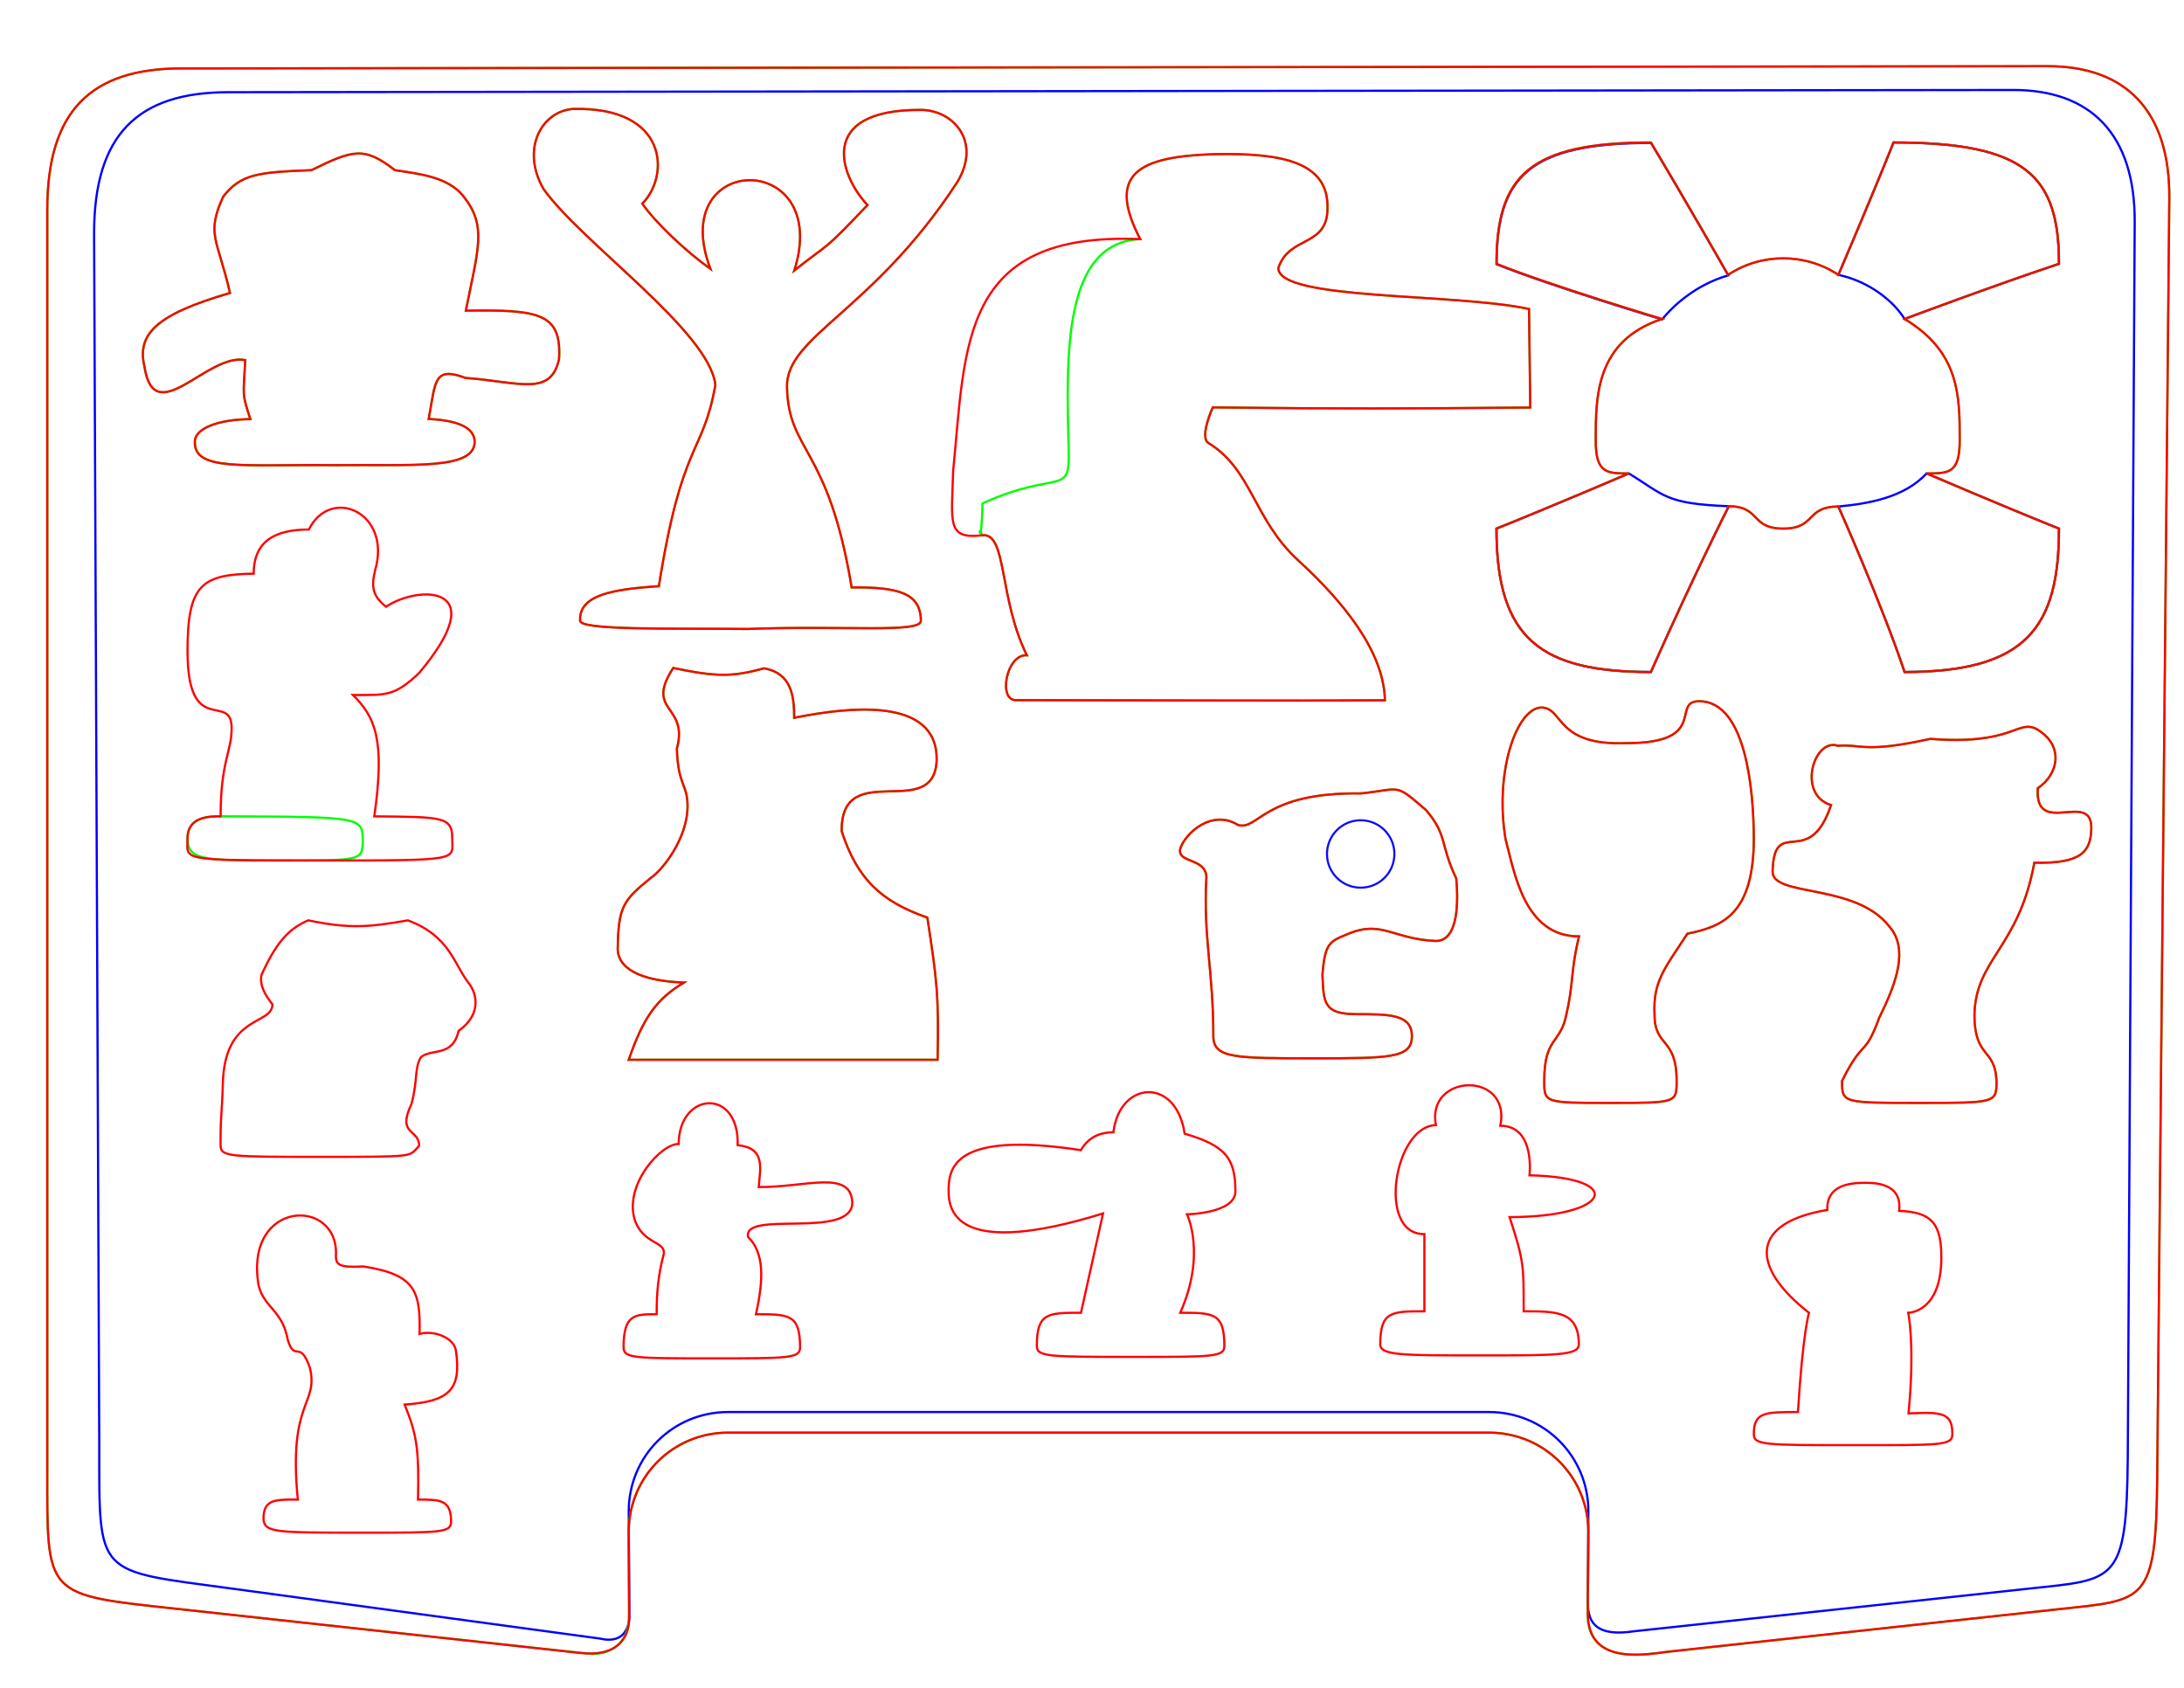
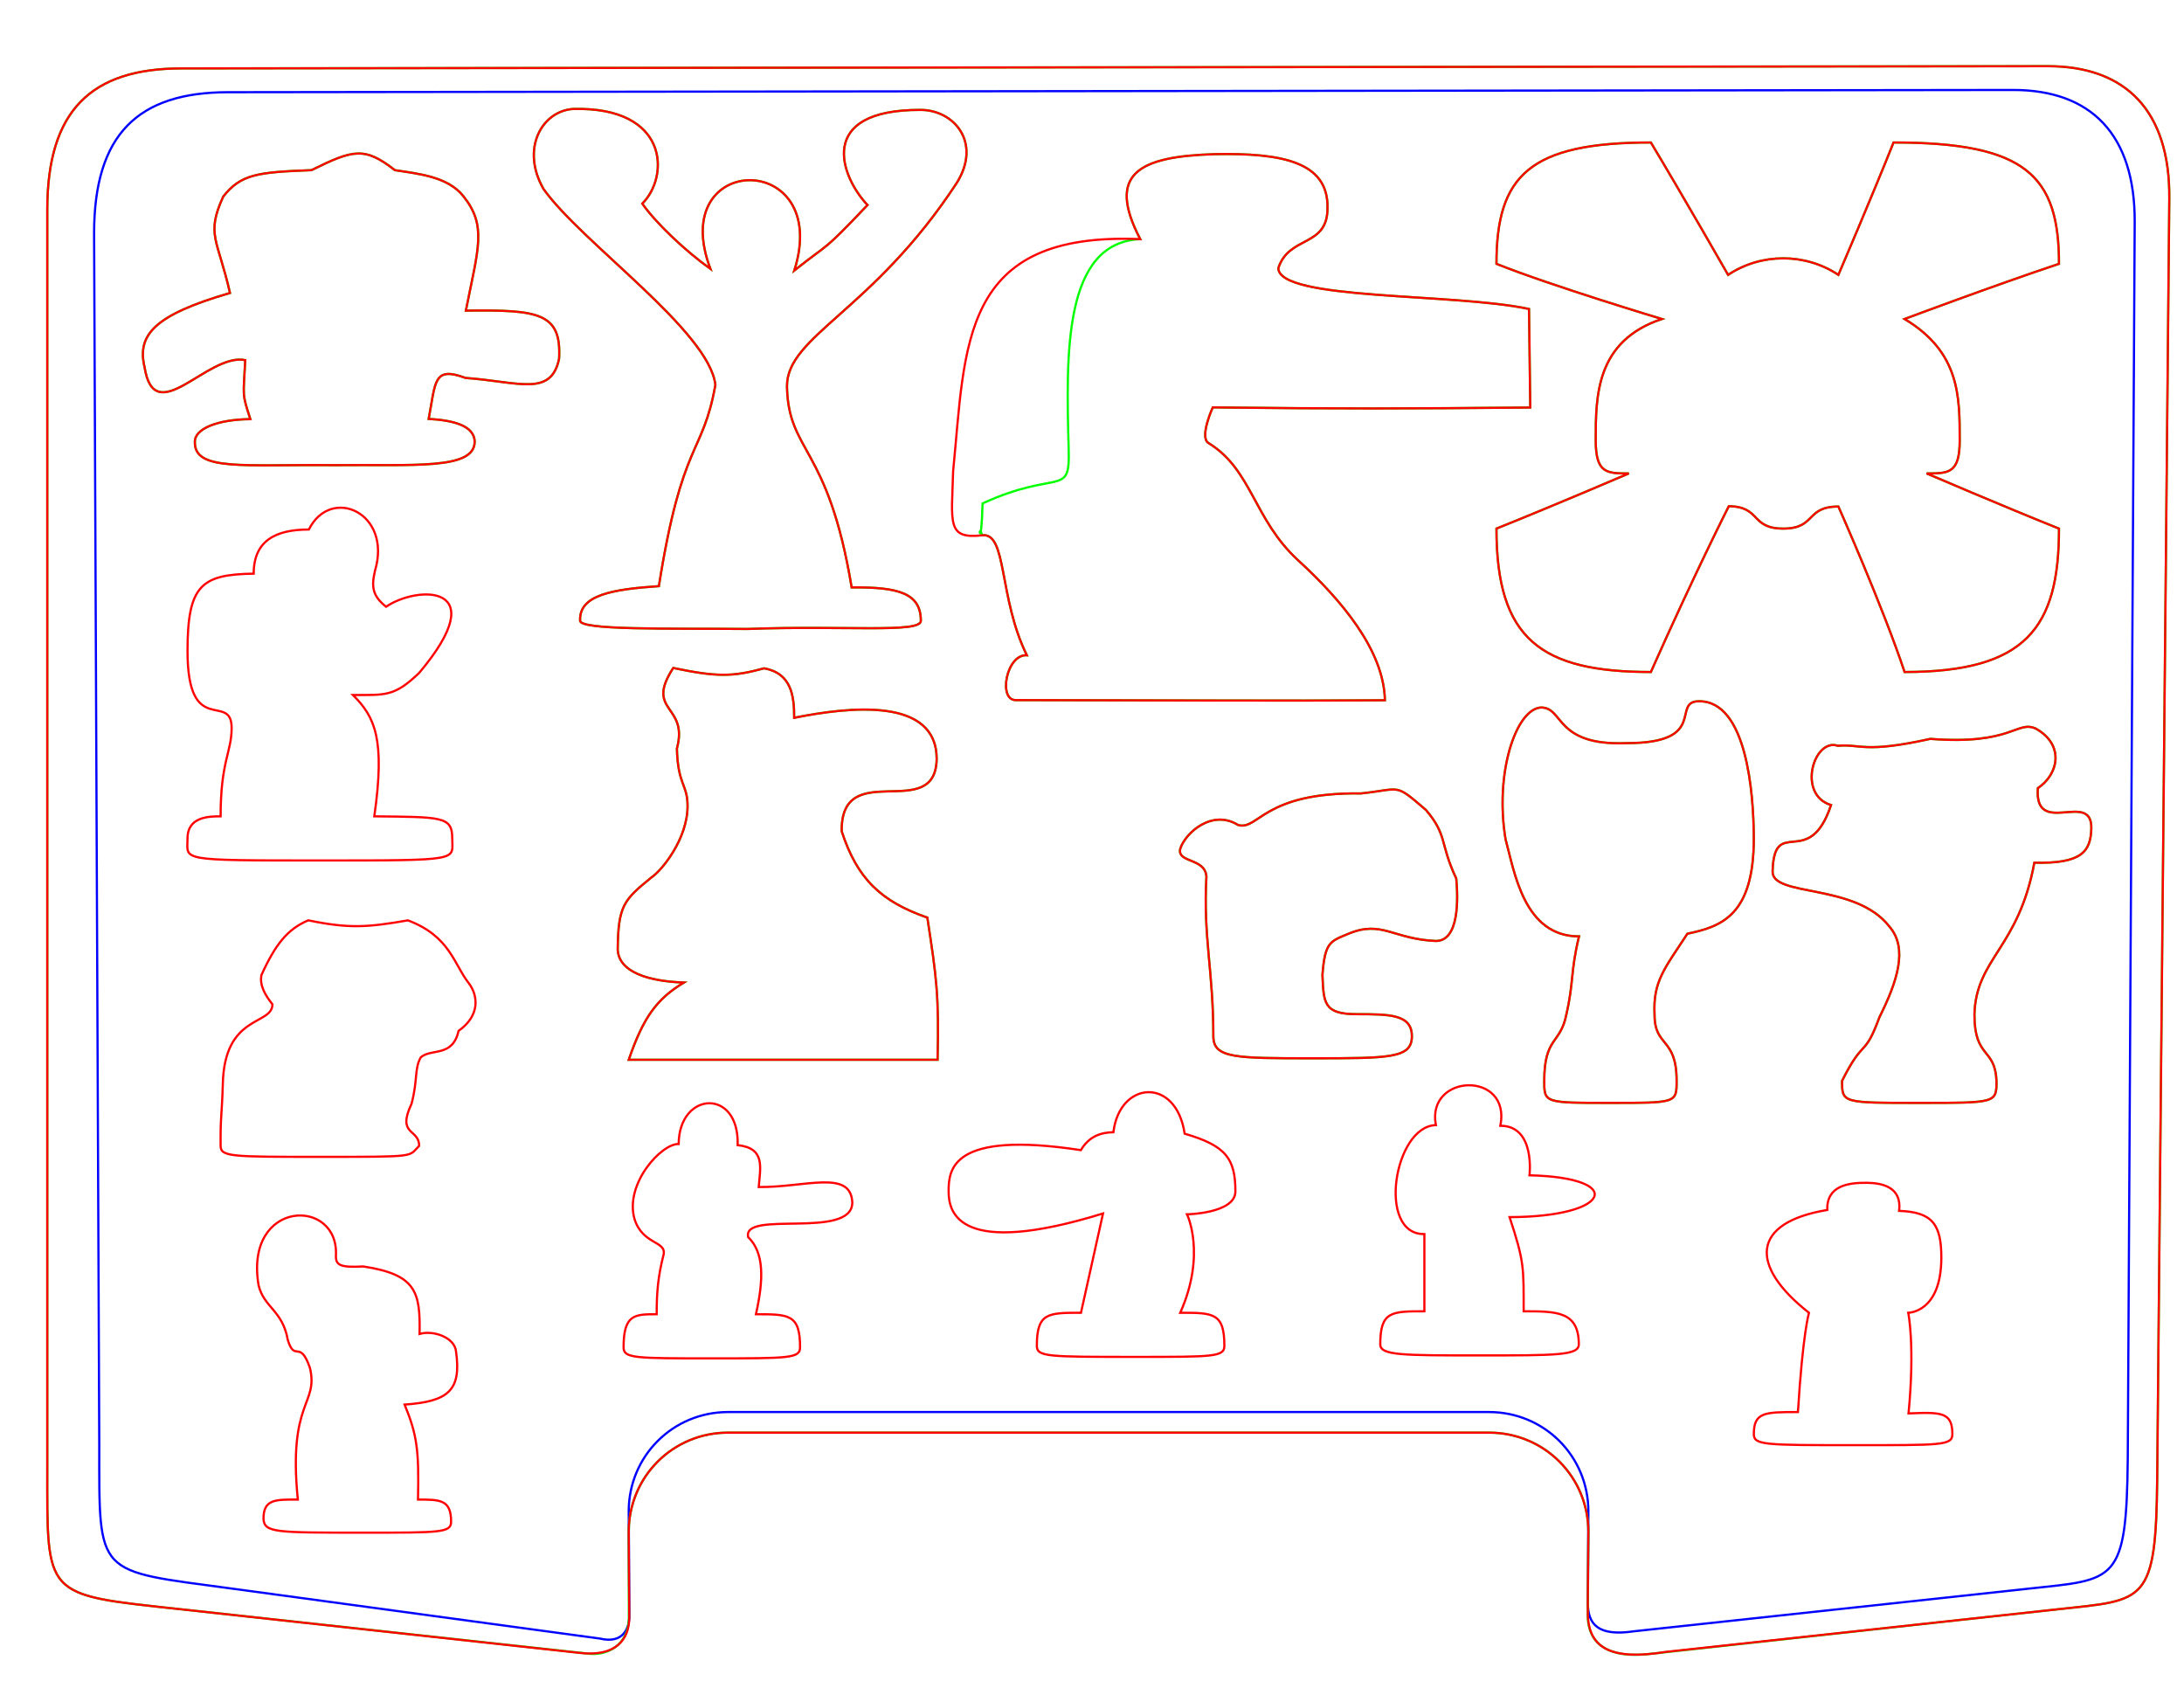
<svg xmlns="http://www.w3.org/2000/svg" width="1056" height="816" id="svg2985" version="1.1" style="enable-background:new">
  <defs id="defs2987">
    <filter style="color-interpolation-filters:sRGB" id="filter5322">
      <feBlend mode="lighten" in2="BackgroundImage" id="feBlend5324" />
    </filter>
  </defs>
  <g id="layer3" style="display:inline">
-     <path style="fill:none;stroke:#0000ff;stroke-width:1.067px;stroke-linecap:butt;stroke-linejoin:miter;stroke-opacity:1" d="M 723.553,255.554 C 750.22,244.887 787.553,228.887 787.553,228.887 804.858,239.424 805.046,243.564 835.898,244.737 835.898,244.737 819.553,276.887 798.22,324.887 744.887,324.887 723.553,308.887 723.553,255.554 Z" id="path3963-0" />
    <g id="layer1-8-16" transform="translate(10.14946,-239.929)" style="stroke:#0000ff;stroke-opacity:1">
      <path id="path4512-10" d="M 279.848,1032.093 101.848,1007.926 C 35.847,998.965 37.848,1002.593 37.848,938.593 L 35.348,352.76 C 35.348,304.76 56.682,284.56 100.093,284.506 L 963.348,283.426 C 1000.682,283.426 1022.255,304.758 1022.015,347.426 L 1018.663,944.636 C 1018.089,1005.504 1012.801,1003.431 971.182,1007.926 L 779.848,1028.593 C 762.535,1031.181 757.535,1025.181 757.614,1014.784 757.658,1008.886 757.848,978.593 757.848,970.593 757.848,943.926 736.515,922.593 709.848,922.593 L 341.848,922.593 C 315.182,922.593 293.848,943.926 293.848,970.593 293.848,978.58 294.134,1014.97 294.152,1020.918 294.17,1026.866 291.42,1034.872 279.848,1032.093 Z" style="fill:none;stroke:#0000ff;stroke-width:1.067px;stroke-linecap:butt;stroke-linejoin:miter;stroke-opacity:1" />
    </g>
-     <circle r="16.297" cy="412.859" cx="657.915" style="opacity:0.96;fill:none;stroke:#0000ff;stroke-width:1.007;stroke-miterlimit:4;stroke-dasharray:none;stroke-opacity:1" id="path3008" />
-     <path id="path3800" d="M 803.654,154.456 C 803.654,154.456 750.32,138.456 723.654,127.789 723.654,85.123 739.654,69.123 798.32,69.123 814.32,95.789 835.654,133.123 835.654,133.123 820.851,137.338 809.548,147.06 803.654,154.456 Z" style="fill:none;stroke:#0000ff;stroke-width:1.067px;stroke-linecap:butt;stroke-linejoin:miter;stroke-opacity:1" />
-     <path style="fill:none;stroke:#0000ff;stroke-width:1.067px;stroke-linecap:butt;stroke-linejoin:miter;stroke-opacity:1" d="M 931.553,228.887 C 931.553,228.887 968.887,244.887 995.553,255.554 995.553,303.554 979.553,324.887 920.887,324.887 910.22,292.887 888.887,244.887 888.887,244.887 903.933,243.439 920.765,240.46 931.553,228.887 Z" id="path3802" />
-     <path id="path3804" d="M 888.886,132.874 C 888.886,132.874 904.886,95.54 915.553,68.874 979.553,68.874 995.553,84.874 995.553,127.54 963.553,138.207 920.886,154.207 920.886,154.207 916.174,146.421 904.683,136.27 888.886,132.874 Z" style="fill:none;stroke:#0000ff;stroke-width:1.067px;stroke-linecap:butt;stroke-linejoin:miter;stroke-opacity:1" />
    <text xml:space="preserve" style="font-style:normal;font-variant:normal;font-weight:normal;font-stretch:normal;font-size:12.8px;line-height:0%;font-family:Helvetica;-inkscape-font-specification:'Helvetica, Normal';text-align:start;letter-spacing:0px;word-spacing:0px;writing-mode:lr-tb;text-anchor:start;fill:#000000;fill-opacity:1;stroke:none;stroke-width:1.067px;stroke-linecap:butt;stroke-linejoin:miter;stroke-opacity:1" x="105.6" y="163.2" id="text5079">
      <tspan id="tspan5081" x="105.6" y="163.2" style="font-size:16px;line-height:1.25;stroke-width:1.067px"> </tspan>
    </text>
  </g>
  <g id="layer2" style="display:inline">
    <path style="fill:none;stroke:#00ff00;stroke-width:1.067px;stroke-linecap:butt;stroke-linejoin:miter;stroke-opacity:1" d="M 669.636,338.544 C 621.241,338.886 560.309,338.517 491.116,338.474 482.497,338.469 486.615,316.169 496.502,316.783 482.774,288.972 487.012,257.306 474.913,258.787 472.562,251.518 474.408,268.461 475.091,243.377 511.544,226.722 517.378,240.707 516.736,217.686 515.425,170.774 514.126,117.293 551.331,115.612 534.733,83.757 550.797,75.673 587.236,74.523 620.099,73.874 642.356,78.325 641.873,100.568 641.924,119.699 623.313,113.691 618.107,129.59 618.217,145.295 702.659,141.565 739.309,149.365 L 739.91,197.02 C 677.313,197.563 650.834,197.675 586.399,196.961 586.399,196.961 579.778,211.404 584.335,214.192 605.397,227.077 606.07,251.056 627.736,270.937 648.388,289.887 669.137,314.262 669.636,338.544 Z" id="path3892-3" />
    <path style="fill:none;stroke:#00ff00;stroke-width:1.067px;stroke-linecap:butt;stroke-linejoin:miter;stroke-opacity:1" d="M 304.009,512.348 C 311.12,491.726 317.549,482.953 330.676,475.015 313.638,474.42 299.14,470.031 298.676,459.015 298.951,437.774 301.501,435.187 315.058,424.128 319.905,420.913 332.454,405.681 332.454,389.681 332.454,379.015 327.757,379.737 327.298,361.906 333.134,340.378 311.571,344.459 325.521,322.935 346.368,327.239 353.919,327.36 369.502,323.091 382.662,325.526 384.009,336.348 384.009,347.015 410.676,341.681 453.041,336.854 452.907,367.108 452.135,398.205 406.448,365.695 406.986,401.909 414.454,424.855 425.981,435.823 448.39,443.619 452.848,472.695 454.071,481.188 453.343,512.348 394.676,512.348 357.343,512.348 304.009,512.348 Z" id="path3947-7" />
-     <path style="fill:none;stroke:#00ff00;stroke-width:1.067px;stroke-linecap:butt;stroke-linejoin:miter;stroke-opacity:1" d="M 132.632,415.992 C 98.854,415.992 90.676,415.992 90.676,405.326 90.676,394.659 101.343,394.659 106.676,394.659 175.558,394.887 175.06,395.042 175.433,406.331 175.077,416.366 175.503,415.992 132.632,415.992 Z" id="path3951-5" />
    <path style="fill:none;stroke:#00ff00;stroke-width:1.067px;stroke-linecap:butt;stroke-linejoin:miter;stroke-opacity:1" d="M 161.358,224.883 C 117.759,224.467 93.876,227.904 94.232,213.639 94.07,207.219 105.317,202.77 121.051,202.632 116.98,189.988 117.634,192.315 118.587,174.084 100.256,170.501 74.763,208.337 69.876,177.373 66.223,161.897 74.629,152.275 111.209,141.639 105.274,115.519 99.507,113.553 107.921,95.062 116.458,84.184 124.558,83.243 150.587,82.262 170.879,72.255 176.244,70.818 190.943,82.262 202.78,84.07 216.524,85.448 224.009,94.795 235.51,109.155 231.314,119.698 225.254,150.173 260.631,149.692 271.607,151.266 270.32,173.551 266.346,191.935 251.098,184.608 225.076,182.706 209.547,176.917 210.679,184.407 207.283,202.513 218.581,203.189 229.392,205.474 229.52,213.639 229.246,227.25 199.973,224.475 161.358,224.883 Z" id="path3953-2" />
    <path style="fill:none;stroke:#00ff00;stroke-width:1.067px;stroke-linecap:butt;stroke-linejoin:miter;stroke-opacity:1" d="M 361.572,304.074 C 324.17,303.725 279.568,304.814 280.502,299.915 280.025,287.552 296.362,284.898 318.58,283.364 329.89,212.146 339.763,220.505 345.906,186.067 342.918,160.057 281.322,117.426 262.809,91.377 251.606,71.821 262.134,53.62 277.124,52.673 323.296,51.484 323.903,85.062 310.57,98.446 316.869,107.511 331.137,121.141 343.498,129.973 321.913,72.963 402.552,72.407 384.07,130.77 402.305,116.306 397.1,122.625 419.461,99.129 406.42,85.342 394.334,53.034 444.938,53.126 461.187,53.017 474.799,68.795 462.685,88.316 421.99,150.518 380.531,162.301 380.52,186.735 381.132,219.084 400.386,214.981 411.794,283.989 434.837,283.755 445.247,286.923 445.256,300.179 445.066,306.176 408.301,302.313 361.572,304.074 Z" id="path3955-2" />
    <path style="fill:none;stroke:#00ff00;stroke-width:1.067px;stroke-linecap:butt;stroke-linejoin:miter;stroke-opacity:1" d="M 634.676,511.637 C 597.343,511.637 586.676,511.637 586.676,500.97 586.679,469.296 581.684,452.768 583.331,423.794 582.679,414.563 569.071,417.387 570.676,410.304 573.21,402.52 586.203,391.065 598.656,398.862 608.62,401.564 610.721,382.915 658.074,383.587 677.935,381.484 674.064,378.35 689.484,391.594 699.968,403.858 696.123,407.828 704.127,424.716 704.994,434.07 705.723,455.157 694.093,454.913 673.533,453.982 668.091,444.708 651.96,451.443 643.143,455.124 640.641,455.38 639.431,471.312 640.009,484.97 640.009,490.304 656.009,490.304 671.775,490.337 682.676,490.304 682.676,500.97 682.676,511.637 672.009,511.637 634.676,511.637 Z" id="path3957-9" />
    <path style="fill:none;stroke:#00ff00;stroke-width:1.067px;stroke-linecap:butt;stroke-linejoin:miter;stroke-opacity:1" d="M 778.676,533.206 C 746.676,533.206 746.676,533.206 746.676,522.539 746.676,501.206 754.567,504.815 757.343,490.539 761.013,474.628 759.274,470.144 763.484,452.703 736.817,452.703 732.254,421.456 727.964,405.708 722.631,373.708 733.007,342.925 744.98,342.042 756.28,341.862 751.55,360.678 786.464,359.264 826.531,359.34 807.803,338.983 821.536,339.025 844.47,338.907 847.911,382.972 848.009,405.206 848.009,442.539 832.418,447.946 815.879,451.408 804.851,468.331 799.194,474.365 800.009,490.539 800.009,506.539 810.676,501.206 810.676,522.539 810.676,533.206 810.676,533.206 778.676,533.206 Z" id="path3959-8" />
    <path id="path3961-7" d="M 890.676,522.539 C 901.343,501.206 901.343,511.872 908.738,491.804 917.343,474.539 922.676,458.539 913.641,448.057 897.261,426.664 856.494,433.89 857.088,421.145 857.875,393.7 874.676,421.206 885.343,389.206 868.747,384.192 877.01,356.612 888.638,360.546 899.937,359.611 901.274,364.308 933.343,357.206 973.033,360.298 975.176,348.069 984.384,352.26 998.267,360.061 995.489,374.2 985.33,381.059 983.592,405.245 1011.764,381.584 1011.19,400.65 1010.858,411.705 1006.497,417.626 983.638,417.077 976.009,458.539 955.349,463.299 954.676,490.539 954.676,511.872 964.65,506.368 965.343,522.539 965.343,533.206 965.343,533.206 928.009,533.206 890.676,533.206 890.676,533.206 890.676,522.539 Z" style="fill:none;stroke:#00ff00;stroke-width:1.067px;stroke-linecap:butt;stroke-linejoin:miter;stroke-opacity:1" />
    <path style="fill:none;stroke:#00ff00;stroke-width:1.067px;stroke-linecap:butt;stroke-linejoin:miter;stroke-opacity:1" d="M 723.565,255.549 C 750.232,244.882 787.565,228.882 787.565,228.882 776.898,228.882 771.565,228.882 771.565,212.882 771.565,191.549 771.565,164.882 803.565,154.215 803.565,154.215 750.232,138.215 723.565,127.549 723.565,84.882 739.565,68.882 798.232,68.882 814.232,95.549 835.565,132.882 835.565,132.882 851.565,122.215 872.898,122.215 888.898,132.882 888.898,132.882 904.898,95.549 915.565,68.882 979.565,68.882 995.565,84.882 995.565,127.549 963.565,138.215 920.898,154.215 920.898,154.215 947.565,170.215 947.565,191.549 947.565,212.882 947.565,228.882 942.232,228.882 931.565,228.882 931.565,228.882 968.898,244.882 995.565,255.549 995.565,303.549 979.565,324.882 920.898,324.882 910.232,292.882 888.898,244.882 888.898,244.882 872.898,244.882 878.232,255.549 862.232,255.549 846.232,255.549 851.565,244.882 835.909,244.732 835.909,244.732 819.565,276.882 798.232,324.882 744.898,324.882 723.565,308.882 723.565,255.549 Z" id="path3963-5" />
    <g id="layer1-8-1" transform="translate(10.16107,-239.9339)" style="stroke:#00ff00;stroke-opacity:1">
      <path id="path4512-1" d="M 274.848,1039.457 76.707,1017.882 C 10.492,1010.672 12.707,1012.548 12.707,948.549 L 12.707,341.26 C 12.707,293.26 34.04,273.058 77.452,273.006 L 980.071,271.926 C 1017.404,271.926 1039.141,293.26 1038.737,335.926 L 1032.885,954.591 C 1032.312,1015.46 1027.017,1013.328 985.404,1017.882 L 787.409,1039.549 C 768.606,1041.722 757.652,1035.52 757.553,1021.118 757.513,1015.221 757.848,988.549 757.848,980.549 757.848,953.882 736.515,932.549 709.848,932.549 L 341.848,932.549 C 315.182,932.549 293.848,953.882 293.848,980.549 293.848,988.536 293.894,1015.925 293.902,1021.873 293.92,1035.503 283.263,1040.323 274.848,1039.457 Z" style="fill:none;stroke:#00ff00;stroke-width:1.067px;stroke-linecap:butt;stroke-linejoin:miter;stroke-opacity:1" />
    </g>
  </g>
  <g id="layer1" transform="translate(0,-240)" style="display:inline">
    <path style="fill:none;stroke:#ff0000;stroke-width:1.056;stroke-linecap:butt;stroke-linejoin:miter;stroke-miterlimit:4;stroke-dasharray:none;stroke-opacity:1" d="M 669.627,578.552 C 621.232,578.893 560.3,578.525 491.107,578.481 482.488,578.476 486.605,556.176 496.493,556.791 482.764,528.979 487.002,497.313 474.904,498.795 457.62,500.77 460.177,492.825 460.859,467.74 466.921,406.697 464.111,351.871 551.321,355.619 534.723,323.765 550.788,315.68 587.227,314.531 620.09,313.882 642.347,318.333 641.864,340.575 641.915,359.706 623.303,353.699 618.098,369.598 618.208,385.302 702.649,381.572 739.3,389.373 L 739.9,437.028 C 677.304,437.57 650.825,437.683 586.389,436.969 586.389,436.969 579.769,451.412 584.326,454.2 605.387,467.084 606.061,491.064 627.727,510.945 648.378,529.894 669.128,554.269 669.627,578.552 Z" id="path3892" />
    <path style="fill:none;stroke:#ff0000;stroke-width:1.056;stroke-linecap:butt;stroke-linejoin:miter;stroke-miterlimit:4;stroke-dasharray:none;stroke-opacity:1" d="M 549.333,896 C 506.667,896 501.333,896 501.333,890.667 501.333,874.667 506.667,874.667 522.667,874.667 L 533.333,826.667 C 464,848 458.667,826.667 458.667,816 458.667,805.333 460.089,786.489 522.608,796.04 526.61,789.363 532.146,787.495 538.356,787.371 541.291,762.509 568.683,760.391 572.8,788.087 592.608,793.868 597.333,800 597.333,816 597.333,826.667 573.926,827.069 573.926,827.069 573.926,827.069 583.356,846.186 570.667,874.667 586.667,874.667 592,874.667 592,890.667 592,896 586.667,896 549.333,896 Z" id="path3894" />
    <path style="fill:none;stroke:#ff0000;stroke-width:1.056;stroke-linecap:butt;stroke-linejoin:miter;stroke-miterlimit:4;stroke-dasharray:none;stroke-opacity:1" d="M 667.378,889.956 C 667.378,873.956 672.711,873.956 688.711,873.956 688.711,857.956 688.711,847.289 688.711,836.622 665.612,837.026 674.015,784.378 694.268,783.953 689.487,758.881 730.792,757.528 725.454,784.249 742.479,784.26 739.531,808.208 739.531,808.208 786.499,809.318 779.167,828.341 729.901,828.427 737.042,850.04 736.711,852.622 736.711,873.956 752.711,873.956 763.378,873.956 763.378,889.956 763.378,895.289 752.711,895.289 715.378,895.289 678.044,895.289 667.378,895.289 667.378,889.956 Z" id="path3896" />
    <path id="path3922" d="M 301.511,891.378 C 301.511,875.378 306.844,875.378 317.511,875.378 317.511,864.711 318.161,857.02 320.891,846.437 322.127,839.845 310.694,841.811 306.781,829.304 301.951,812.244 319.903,792.757 328.14,793.09 328.311,767.55 357.522,765.876 356.667,793.625 370.137,795.058 367.621,804.29 366.858,813.884 389.503,814.087 411.512,805.19 412.105,821.464 411.836,839.461 358.646,824.775 361.762,838.103 369.6,845.689 369.244,858.667 365.511,875.378 381.511,875.378 386.844,875.378 386.844,891.378 386.844,896.711 381.511,896.711 344.178,896.711 306.844,896.711 301.511,896.711 301.511,891.378 Z" style="fill:none;stroke:#ff0000;stroke-width:1.056;stroke-linecap:butt;stroke-linejoin:miter;stroke-miterlimit:4;stroke-dasharray:none;stroke-opacity:1" />
    <path style="fill:none;stroke:#ff0000;stroke-width:1.056;stroke-linecap:butt;stroke-linejoin:miter;stroke-miterlimit:4;stroke-dasharray:none;stroke-opacity:1" d="M 127.405,974.51 C 127.274,964.615 133.333,964.978 144,964.978 139.215,916.914 154.08,919.36 149.867,901.349 144.961,887.103 142.589,898.96 139.143,887.789 136.678,873.477 127.556,872.15 125.012,861.311 118.036,819.6 164.178,818.668 162.418,847.3 162.407,851.591 164.395,852.896 175.641,852.278 201.178,856.162 203.316,864.538 202.858,884.91 209.433,882.956 219.801,886.544 220.498,893.339 223.126,912.081 217.011,917.553 195.645,919.061 201.613,933.687 202.643,940.884 202.11,964.978 212.777,964.978 218.11,964.978 218.11,975.644 218.11,980.978 213.333,980.978 176,980.978 133.333,980.978 128,980.978 127.405,974.51 Z" id="path3943" />
    <path id="path3945" d="M 896,938.667 C 853.333,938.667 848,938.667 848,933.333 848,922.667 853.333,922.667 869.333,922.667 871.685,884.413 874.667,874.667 874.667,874.667 845.502,851.763 846.875,831.046 883.504,824.97 883.166,813.285 893.501,811.736 902.686,811.833 910.243,811.913 919.662,813.98 918.254,825.41 934.4,825.956 938.667,832 938.667,848 938.667,874.667 922.667,874.667 922.667,874.667 922.667,874.667 925.992,890.325 922.806,923.331 938.667,922.667 944,922.667 944,933.333 944,938.896 938.667,938.667 896,938.667 Z" style="fill:none;stroke:#ff0000;stroke-width:1.056;stroke-linecap:butt;stroke-linejoin:miter;stroke-miterlimit:4;stroke-dasharray:none;stroke-opacity:1" />
    <path style="fill:none;stroke:#ff0000;stroke-width:1.056;stroke-linecap:butt;stroke-linejoin:miter;stroke-miterlimit:4;stroke-dasharray:none;stroke-opacity:1" d="M 304,752.356 C 311.111,731.733 317.539,722.961 330.667,715.022 313.628,714.427 299.131,710.039 298.667,699.022 298.942,677.782 301.492,675.195 315.049,664.136 319.895,660.921 332.444,645.689 332.444,629.689 332.444,619.022 327.747,619.744 327.289,601.914 333.125,580.385 311.562,584.466 325.511,562.942 346.358,567.247 353.91,567.367 369.492,563.099 382.652,565.534 384,576.356 384,587.022 410.667,581.689 453.032,576.862 452.897,607.116 452.125,638.213 406.439,605.702 406.976,641.916 414.445,664.862 425.971,675.831 448.381,683.627 452.839,712.703 454.061,721.195 453.333,752.356 394.667,752.356 357.333,752.356 304,752.356 Z" id="path3947" />
    <path style="fill:none;stroke:#ff0000;stroke-width:1.056;stroke-linecap:butt;stroke-linejoin:miter;stroke-miterlimit:4;stroke-dasharray:none;stroke-opacity:1" d="M 154.667,799.289 C 112,799.289 106.667,799.289 106.667,793.956 106.524,779.775 107.316,779.037 107.733,764.225 108.431,730.175 131.647,735.918 131.733,725.558 128.043,720.877 125.497,716.362 126.4,711.425 133.146,696.521 139.086,689.139 149.051,684.941 168.803,689.001 177.519,688.38 197.227,684.956 217.772,692.674 219.411,706.313 226.933,715.692 231.122,721.514 232.188,730.952 221.723,738.391 218.825,751.291 208.597,746.713 203.467,751.158 200.321,756.562 202.046,762.109 198.992,773.627 191.682,789.041 202.653,785.558 202.667,793.956 197.333,799.289 202.667,799.289 154.667,799.289 Z" id="path3949" />
    <path style="fill:none;stroke:#ff0000;stroke-width:1.056;stroke-linecap:butt;stroke-linejoin:miter;stroke-miterlimit:4;stroke-dasharray:none;stroke-opacity:1" d="M 154.667,656 C 85.333,656 90.667,656 90.667,645.333 90.667,634.667 101.333,634.667 106.667,634.667 106.667,608 111.995,603.607 112,592 112,574.114 90.667,597.333 90.667,554.667 90.667,522.667 97.513,517.757 122.667,517.333 122.667,501.333 133.333,496 149.333,496 160,474.667 189.647,487.899 181.333,515.869 179.378,524.089 180.312,528.19 186.667,533.333 201.684,523.066 239.283,521.815 202.667,565.333 190.669,576.769 186.667,576 170.667,576 181.333,586.667 186.311,597.333 180.978,634.667 213.689,635.022 218.667,634.667 218.667,645.333 218.667,656 224,656 154.667,656 Z" id="path3951" />
    <path style="fill:none;stroke:#ff0000;stroke-width:1.056;stroke-linecap:butt;stroke-linejoin:miter;stroke-miterlimit:4;stroke-dasharray:none;stroke-opacity:1" d="M 161.349,464.89 C 117.749,464.474 93.867,467.911 94.222,453.647 94.061,447.227 105.308,442.777 121.041,442.64 116.971,429.996 117.625,432.322 118.578,414.091 100.246,410.509 74.754,448.344 69.867,417.38 66.213,401.905 74.62,392.283 111.2,381.647 105.265,355.526 99.497,353.561 107.911,335.069 116.449,324.191 124.548,323.25 150.578,322.269 170.87,312.263 176.234,310.825 190.933,322.269 202.771,324.077 216.515,325.456 224,334.803 235.5,349.162 231.304,359.706 225.244,390.18 260.621,389.7 271.597,391.273 270.311,413.558 266.337,431.943 251.088,424.615 225.067,422.714 209.537,416.925 210.67,424.415 207.274,442.521 218.571,443.196 229.382,445.482 229.511,453.647 229.237,467.258 199.963,464.482 161.349,464.89 Z" id="path3953" />
    <path style="fill:none;stroke:#ff0000;stroke-width:1.056;stroke-linecap:butt;stroke-linejoin:miter;stroke-miterlimit:4;stroke-dasharray:none;stroke-opacity:1" d="M 361.563,544.082 C 324.161,543.733 279.559,544.822 280.492,539.922 280.015,527.559 296.352,524.905 318.571,523.372 329.881,452.154 339.754,460.513 345.896,426.074 342.908,400.064 281.313,357.434 262.8,331.384 251.596,311.829 262.125,293.628 277.115,292.681 323.286,291.491 323.894,325.069 310.56,338.453 316.86,347.519 331.128,361.148 343.488,369.98 321.904,312.97 402.543,312.415 384.061,370.777 402.295,356.314 397.09,362.633 419.452,339.137 406.41,325.349 394.325,293.042 444.929,293.133 461.178,293.024 474.79,308.803 462.675,328.324 421.98,390.526 380.522,402.309 380.511,426.742 381.123,459.092 400.377,454.988 411.785,523.997 434.828,523.762 445.238,526.93 445.246,540.186 445.057,546.183 408.292,542.321 361.563,544.082 Z" id="path3955" />
    <path style="fill:none;stroke:#ff0000;stroke-width:1.056;stroke-linecap:butt;stroke-linejoin:miter;stroke-miterlimit:4;stroke-dasharray:none;stroke-opacity:1" d="M 634.667,751.644 C 597.333,751.644 586.667,751.644 586.667,740.978 586.67,709.304 581.675,692.775 583.322,663.802 582.67,654.571 569.061,657.394 570.667,650.311 573.201,642.528 586.194,631.073 598.647,638.87 608.61,641.571 610.712,622.923 658.065,623.594 677.925,621.492 674.055,618.358 689.475,631.601 699.959,643.866 696.114,647.836 704.118,664.723 704.985,674.078 705.714,695.164 694.084,694.92 673.524,693.99 668.082,684.716 651.951,691.45 643.133,695.131 640.631,695.387 639.422,711.319 640,724.978 640,730.311 656,730.311 671.766,730.344 682.667,730.311 682.667,740.978 682.667,751.644 672,751.644 634.667,751.644 Z" id="path3957" />
    <path style="fill:none;stroke:#ff0000;stroke-width:1.056;stroke-linecap:butt;stroke-linejoin:miter;stroke-miterlimit:4;stroke-dasharray:none;stroke-opacity:1" d="M 778.667,773.213 C 746.667,773.213 746.667,773.213 746.667,762.547 746.667,741.213 754.557,744.822 757.333,730.547 761.004,714.636 759.265,710.152 763.475,692.71 736.808,692.71 732.245,661.463 727.955,645.716 722.621,613.716 732.998,582.932 744.971,582.05 756.27,581.87 751.541,600.685 786.454,599.272 826.522,599.347 807.793,578.99 821.527,579.033 844.461,578.915 847.902,622.979 848,645.213 848,682.547 832.409,687.954 815.87,691.416 804.842,708.339 799.185,714.373 800,730.547 800,746.547 810.667,741.213 810.667,762.547 810.667,773.213 810.667,773.213 778.667,773.213 Z" id="path3959" />
    <path id="path3961" d="M 890.667,762.547 C 901.333,741.213 901.333,751.88 908.729,731.811 917.333,714.547 922.667,698.547 913.631,688.065 897.251,666.672 856.484,673.898 857.079,661.153 857.866,633.707 874.667,661.213 885.333,629.213 868.738,624.2 877,596.619 888.628,600.553 899.928,599.619 901.264,604.315 933.333,597.213 973.023,600.306 975.166,588.076 984.374,592.267 998.257,600.069 995.48,614.208 985.321,621.066 983.582,645.253 1011.755,621.591 1011.181,640.658 1010.848,651.712 1006.487,657.633 983.629,657.085 976,698.547 955.34,703.307 954.667,730.547 954.667,751.88 964.641,746.375 965.333,762.547 965.333,773.213 965.333,773.213 928,773.213 890.667,773.213 890.667,773.213 890.667,762.547 Z" style="fill:none;stroke:#ff0000;stroke-width:1.056;stroke-linecap:butt;stroke-linejoin:miter;stroke-miterlimit:4;stroke-dasharray:none;stroke-opacity:1" />
    <path style="fill:none;stroke:#ff0000;stroke-width:1.056;stroke-linecap:butt;stroke-linejoin:miter;stroke-miterlimit:4;stroke-dasharray:none;stroke-opacity:1" d="M 723.556,495.556 C 750.222,484.89 787.556,468.89 787.556,468.89 776.889,468.89 771.556,468.89 771.556,452.89 771.556,431.556 771.556,404.89 803.556,394.223 803.556,394.223 750.222,378.223 723.556,367.556 723.556,324.89 739.556,308.89 798.222,308.89 814.222,335.556 835.556,372.89 835.556,372.89 851.556,362.223 872.889,362.223 888.889,372.89 888.889,372.89 904.889,335.556 915.556,308.89 979.556,308.89 995.556,324.89 995.556,367.556 963.556,378.223 920.889,394.223 920.889,394.223 947.556,410.223 947.556,431.556 947.556,452.89 947.556,468.89 942.222,468.89 931.556,468.89 931.556,468.89 968.889,484.89 995.556,495.556 995.556,543.556 979.556,564.89 920.889,564.89 910.222,532.89 888.889,484.89 888.889,484.89 872.889,484.89 878.222,495.556 862.222,495.556 846.222,495.556 851.556,484.89 835.9,484.74 835.9,484.74 819.556,516.89 798.222,564.89 744.889,564.89 723.556,548.89 723.556,495.556 Z" id="path3963" />
    <g id="layer1-8" transform="translate(10.15168,0.0736928)" style="stroke:#ff0000;stroke-width:0.99;stroke-miterlimit:4;stroke-dasharray:none;stroke-opacity:1">
      <path id="path4512" d="M 270.348,1039.049 76.707,1017.882 C 10.495,1010.644 12.707,1012.548 12.707,948.549 L 12.707,341.26 C 12.707,293.26 34.04,273.058 77.452,273.006 L 980.071,271.926 C 1017.404,271.926 1039.141,293.26 1038.737,335.926 L 1032.885,954.591 C 1032.312,1015.46 1027.02,1013.356 985.404,1017.882 L 795.348,1038.549 C 769.228,1042.783 757.919,1037 757.583,1020.295 757.465,1014.399 757.848,988.549 757.848,980.549 757.848,953.882 736.515,932.549 709.848,932.549 L 341.848,932.549 C 315.182,932.549 293.848,953.882 293.848,980.549 293.848,988.536 294.099,1015.895 294.109,1021.843 294.127,1032.7 287.48,1040.974 270.348,1039.049 Z" style="fill:none;stroke:#ff0000;stroke-width:1.056;stroke-linecap:butt;stroke-linejoin:miter;stroke-miterlimit:4;stroke-dasharray:none;stroke-opacity:1" />
    </g>
  </g>
  <g id="layer4" style="display:inline;filter:url(#filter5322)">
    <text xml:space="preserve" style="font-style:normal;font-variant:normal;font-weight:normal;font-stretch:normal;font-size:12.8px;line-height:0%;font-family:Helvetica;-inkscape-font-specification:'Helvetica, Normal';text-align:start;letter-spacing:0px;word-spacing:0px;writing-mode:lr-tb;text-anchor:start;display:inline;fill:#000000;fill-opacity:1;stroke:none;stroke-width:1.067px;stroke-linecap:butt;stroke-linejoin:miter;stroke-opacity:1" x="144.314" y="149.147" id="text5217">
      <tspan id="tspan5219" x="144.314" y="149.147" style="font-size:10.667px;line-height:1.25;stroke-width:1.067px">Mancubus</tspan>
    </text>
    <text xml:space="preserve" style="font-style:normal;font-variant:normal;font-weight:normal;font-stretch:normal;font-size:12.8px;line-height:0%;font-family:Helvetica;-inkscape-font-specification:'Helvetica, Normal';text-align:start;letter-spacing:0px;word-spacing:0px;writing-mode:lr-tb;text-anchor:start;display:inline;fill:#000000;fill-opacity:1;stroke:none;stroke-width:1.067px;stroke-linecap:butt;stroke-linejoin:miter;stroke-opacity:1" x="341.572" y="154.735" id="text5221">
      <tspan id="tspan5223" x="341.572" y="154.735" style="font-size:10.667px;line-height:1.25;stroke-width:1.067px">Arch-Vile</tspan>
    </text>
    <text xml:space="preserve" style="font-style:normal;font-variant:normal;font-weight:normal;font-stretch:normal;font-size:12.8px;line-height:0%;font-family:Helvetica;-inkscape-font-specification:'Helvetica, Normal';text-align:start;letter-spacing:0px;word-spacing:0px;writing-mode:lr-tb;text-anchor:start;display:inline;fill:#000000;fill-opacity:1;stroke:none;stroke-width:1.067px;stroke-linecap:butt;stroke-linejoin:miter;stroke-opacity:1" x="529.551" y="182.964" id="text5225">
      <tspan id="tspan5227" x="529.551" y="182.964" style="font-size:10.667px;line-height:1.25;stroke-width:1.067px">Cyberdemon</tspan>
    </text>
    <text xml:space="preserve" style="font-style:normal;font-variant:normal;font-weight:normal;font-stretch:normal;font-size:12.8px;line-height:0%;font-family:Helvetica;-inkscape-font-specification:'Helvetica, Normal';text-align:start;letter-spacing:0px;word-spacing:0px;writing-mode:lr-tb;text-anchor:start;display:inline;fill:#000000;fill-opacity:1;stroke:none;stroke-width:1.067px;stroke-linecap:butt;stroke-linejoin:miter;stroke-opacity:1" x="832.497" y="197.309" id="text5229">
      <tspan id="tspan5231" x="832.497" y="197.309" style="font-size:10.667px;line-height:1.25;stroke-width:1.067px">Arachnotron</tspan>
    </text>
    <text xml:space="preserve" style="font-style:normal;font-variant:normal;font-weight:normal;font-stretch:normal;font-size:12.8px;line-height:0%;font-family:Helvetica;-inkscape-font-specification:'Helvetica, Normal';text-align:start;letter-spacing:0px;word-spacing:0px;writing-mode:lr-tb;text-anchor:start;display:inline;fill:#000000;fill-opacity:1;stroke:none;stroke-width:1.067px;stroke-linecap:butt;stroke-linejoin:miter;stroke-opacity:1" x="899.157" y="409.964" id="text5253">
      <tspan id="tspan5255" x="899.157" y="409.964" style="font-size:10.667px;line-height:1.25;stroke-width:1.067px">Pain Elemental</tspan>
    </text>
    <text xml:space="preserve" style="font-style:normal;font-variant:normal;font-weight:normal;font-stretch:normal;font-size:12.8px;line-height:0%;font-family:Helvetica;-inkscape-font-specification:'Helvetica, Normal';text-align:start;letter-spacing:0px;word-spacing:0px;writing-mode:lr-tb;text-anchor:start;display:inline;fill:#000000;fill-opacity:1;stroke:none;stroke-width:1.067px;stroke-linecap:butt;stroke-linejoin:miter;stroke-opacity:1" x="760.997" y="405.137" id="text5249">
      <tspan id="tspan5251" x="760.997" y="405.137" style="font-size:10.667px;line-height:1.25;stroke-width:1.067px">Cacodemon</tspan>
    </text>
    <text xml:space="preserve" style="font-style:normal;font-variant:normal;font-weight:normal;font-stretch:normal;font-size:12.8px;line-height:0%;font-family:Helvetica;-inkscape-font-specification:'Helvetica, Normal';text-align:start;letter-spacing:0px;word-spacing:0px;writing-mode:lr-tb;text-anchor:start;display:inline;fill:#000000;fill-opacity:1;stroke:none;stroke-width:1.067px;stroke-linecap:butt;stroke-linejoin:miter;stroke-opacity:1" x="594.758" y="440.735" id="text5245">
      <tspan id="tspan5247" x="594.758" y="440.735" style="font-size:10.667px;line-height:1.25;stroke-width:1.067px">Lost Soul</tspan>
    </text>
    <text xml:space="preserve" style="font-style:normal;font-variant:normal;font-weight:normal;font-stretch:normal;font-size:12.8px;line-height:0%;font-family:Helvetica;-inkscape-font-specification:'Helvetica, Normal';text-align:start;letter-spacing:0px;word-spacing:0px;writing-mode:lr-tb;text-anchor:start;display:inline;fill:#000000;fill-opacity:1;stroke:none;stroke-width:1.067px;stroke-linecap:butt;stroke-linejoin:miter;stroke-opacity:1" x="335.127" y="425.025" id="text5241">
      <tspan id="tspan5243" x="335.127" y="425.025" style="font-size:10.667px;line-height:1.25;stroke-width:1.067px">Baron of Hell</tspan>
    </text>
    <text xml:space="preserve" style="font-style:normal;font-variant:normal;font-weight:normal;font-stretch:normal;font-size:12.8px;line-height:0%;font-family:Helvetica;-inkscape-font-specification:'Helvetica, Normal';text-align:start;letter-spacing:0px;word-spacing:0px;writing-mode:lr-tb;text-anchor:start;display:inline;fill:#000000;fill-opacity:1;stroke:none;stroke-width:1.067px;stroke-linecap:butt;stroke-linejoin:miter;stroke-opacity:1" x="147.934" y="502.947" id="text5237">
      <tspan id="tspan5239" x="147.934" y="502.947" style="font-size:10.667px;line-height:1.25;stroke-width:1.067px">Demon</tspan>
    </text>
    <text xml:space="preserve" style="font-style:normal;font-variant:normal;font-weight:normal;font-stretch:normal;font-size:12.8px;line-height:0%;font-family:Helvetica;-inkscape-font-specification:'Helvetica, Normal';text-align:start;letter-spacing:0px;word-spacing:0px;writing-mode:lr-tb;text-anchor:start;display:inline;fill:#000000;fill-opacity:1;stroke:none;stroke-width:1.067px;stroke-linecap:butt;stroke-linejoin:miter;stroke-opacity:1" x="162.209" y="657.623" id="text5257">
      <tspan id="tspan5259" x="162.209" y="657.623" style="font-size:10.667px;line-height:1.25;stroke-width:1.067px">Imp</tspan>
    </text>
    <text xml:space="preserve" style="font-style:normal;font-variant:normal;font-weight:normal;font-stretch:normal;font-size:12.8px;line-height:0%;font-family:Helvetica;-inkscape-font-specification:'Helvetica, Normal';text-align:start;letter-spacing:0px;word-spacing:0px;writing-mode:lr-tb;text-anchor:start;display:inline;fill:#000000;fill-opacity:1;stroke:none;stroke-width:1.067px;stroke-linecap:butt;stroke-linejoin:miter;stroke-opacity:1" x="315.367" y="586.696" id="text5265">
      <tspan id="tspan5267" x="315.367" y="586.696" style="font-size:10.667px;line-height:1.25;stroke-width:1.067px">Zombieman</tspan>
    </text>
    <text xml:space="preserve" style="font-style:normal;font-variant:normal;font-weight:normal;font-stretch:normal;font-size:12.8px;line-height:0%;font-family:Helvetica;-inkscape-font-specification:'Helvetica, Normal';text-align:start;letter-spacing:0px;word-spacing:0px;writing-mode:lr-tb;text-anchor:start;display:inline;fill:#000000;fill-opacity:1;stroke:none;stroke-width:1.067px;stroke-linecap:butt;stroke-linejoin:miter;stroke-opacity:1" x="537.073" y="574.434" id="text5261">
      <tspan id="tspan5263" x="537.073" y="574.434" style="font-size:10.667px;line-height:1.25;stroke-width:1.067px">Marine</tspan>
    </text>
    <text xml:space="preserve" style="font-style:normal;font-variant:normal;font-weight:normal;font-stretch:normal;font-size:12.8px;line-height:0%;font-family:Helvetica;-inkscape-font-specification:'Helvetica, Normal';text-align:start;letter-spacing:0px;word-spacing:0px;writing-mode:lr-tb;text-anchor:start;display:inline;fill:#000000;fill-opacity:1;stroke:none;stroke-width:1.067px;stroke-linecap:butt;stroke-linejoin:miter;stroke-opacity:1" x="681.729" y="580.845" id="text5269">
      <tspan id="tspan5271" x="681.729" y="580.845" style="font-size:10.667px;line-height:1.25;stroke-width:1.067px">Shotgun Guy</tspan>
    </text>
    <text xml:space="preserve" style="font-style:normal;font-variant:normal;font-weight:normal;font-stretch:normal;font-size:12.8px;line-height:0%;font-family:Helvetica;-inkscape-font-specification:'Helvetica, Normal';text-align:start;letter-spacing:0px;word-spacing:0px;writing-mode:lr-tb;text-anchor:start;display:inline;fill:#000000;fill-opacity:1;stroke:none;stroke-width:1.067px;stroke-linecap:butt;stroke-linejoin:miter;stroke-opacity:1" x="867.599" y="618.415" id="text5273">
      <tspan id="tspan5275" x="867.599" y="618.415" style="font-size:10.667px;line-height:1.25;stroke-width:1.067px">Chaingunner</tspan>
    </text>
    <text xml:space="preserve" style="font-style:normal;font-variant:normal;font-weight:normal;font-stretch:normal;font-size:12.8px;line-height:0%;font-family:Helvetica;-inkscape-font-specification:'Helvetica, Normal';text-align:start;letter-spacing:0px;word-spacing:0px;writing-mode:lr-tb;text-anchor:start;display:inline;fill:#000000;fill-opacity:1;stroke:none;stroke-width:1.067px;stroke-linecap:butt;stroke-linejoin:miter;stroke-opacity:1" x="119.478" y="317.205" id="text5233">
      <tspan id="tspan5235" x="119.478" y="317.205" style="font-size:10.667px;line-height:1.25;stroke-width:1.067px">Revenant</tspan>
    </text>
    <a style="display:inline;filter:url(#filter5322)" id="a5338">
      <text id="text5326" y="724.267" x="328.533" style="font-style:normal;font-variant:normal;font-weight:normal;font-stretch:normal;font-size:12.8px;line-height:0%;font-family:Helvetica;-inkscape-font-specification:'Helvetica, Normal';text-align:start;letter-spacing:0px;word-spacing:0px;writing-mode:lr-tb;text-anchor:start;fill:#000000;fill-opacity:1;stroke:none;stroke-width:1.067px;stroke-linecap:butt;stroke-linejoin:miter;stroke-opacity:1" xml:space="preserve">
        <tspan y="724.267" x="328.533" id="tspan5328" style="font-size:16px;line-height:1.25;stroke-width:1.067px">Laser cutting design for Reaper Miniatures Doom figures</tspan>
        <tspan id="tspan5330" y="744.267" x="328.533" style="font-size:16px;line-height:1.25;stroke-width:1.067px">boxed set. This file is split into three layers, color coded</tspan>
        <tspan id="tspan5332" y="764.267" x="328.533" style="font-size:16px;line-height:1.25;stroke-width:1.067px">as red, green and blue (use Inkscape's layers feature to</tspan>
        <tspan id="tspan5334" y="784.267" x="328.533" style="font-size:16px;line-height:1.25;stroke-width:1.067px">view individually). Each layer should be cut as a ½ inch</tspan>
        <tspan id="tspan5336" y="804.267" x="328.533" style="font-size:16px;line-height:1.25;stroke-width:1.067px">sheet of polyester foam.</tspan>
      </text>
    </a>
  </g>
</svg>
